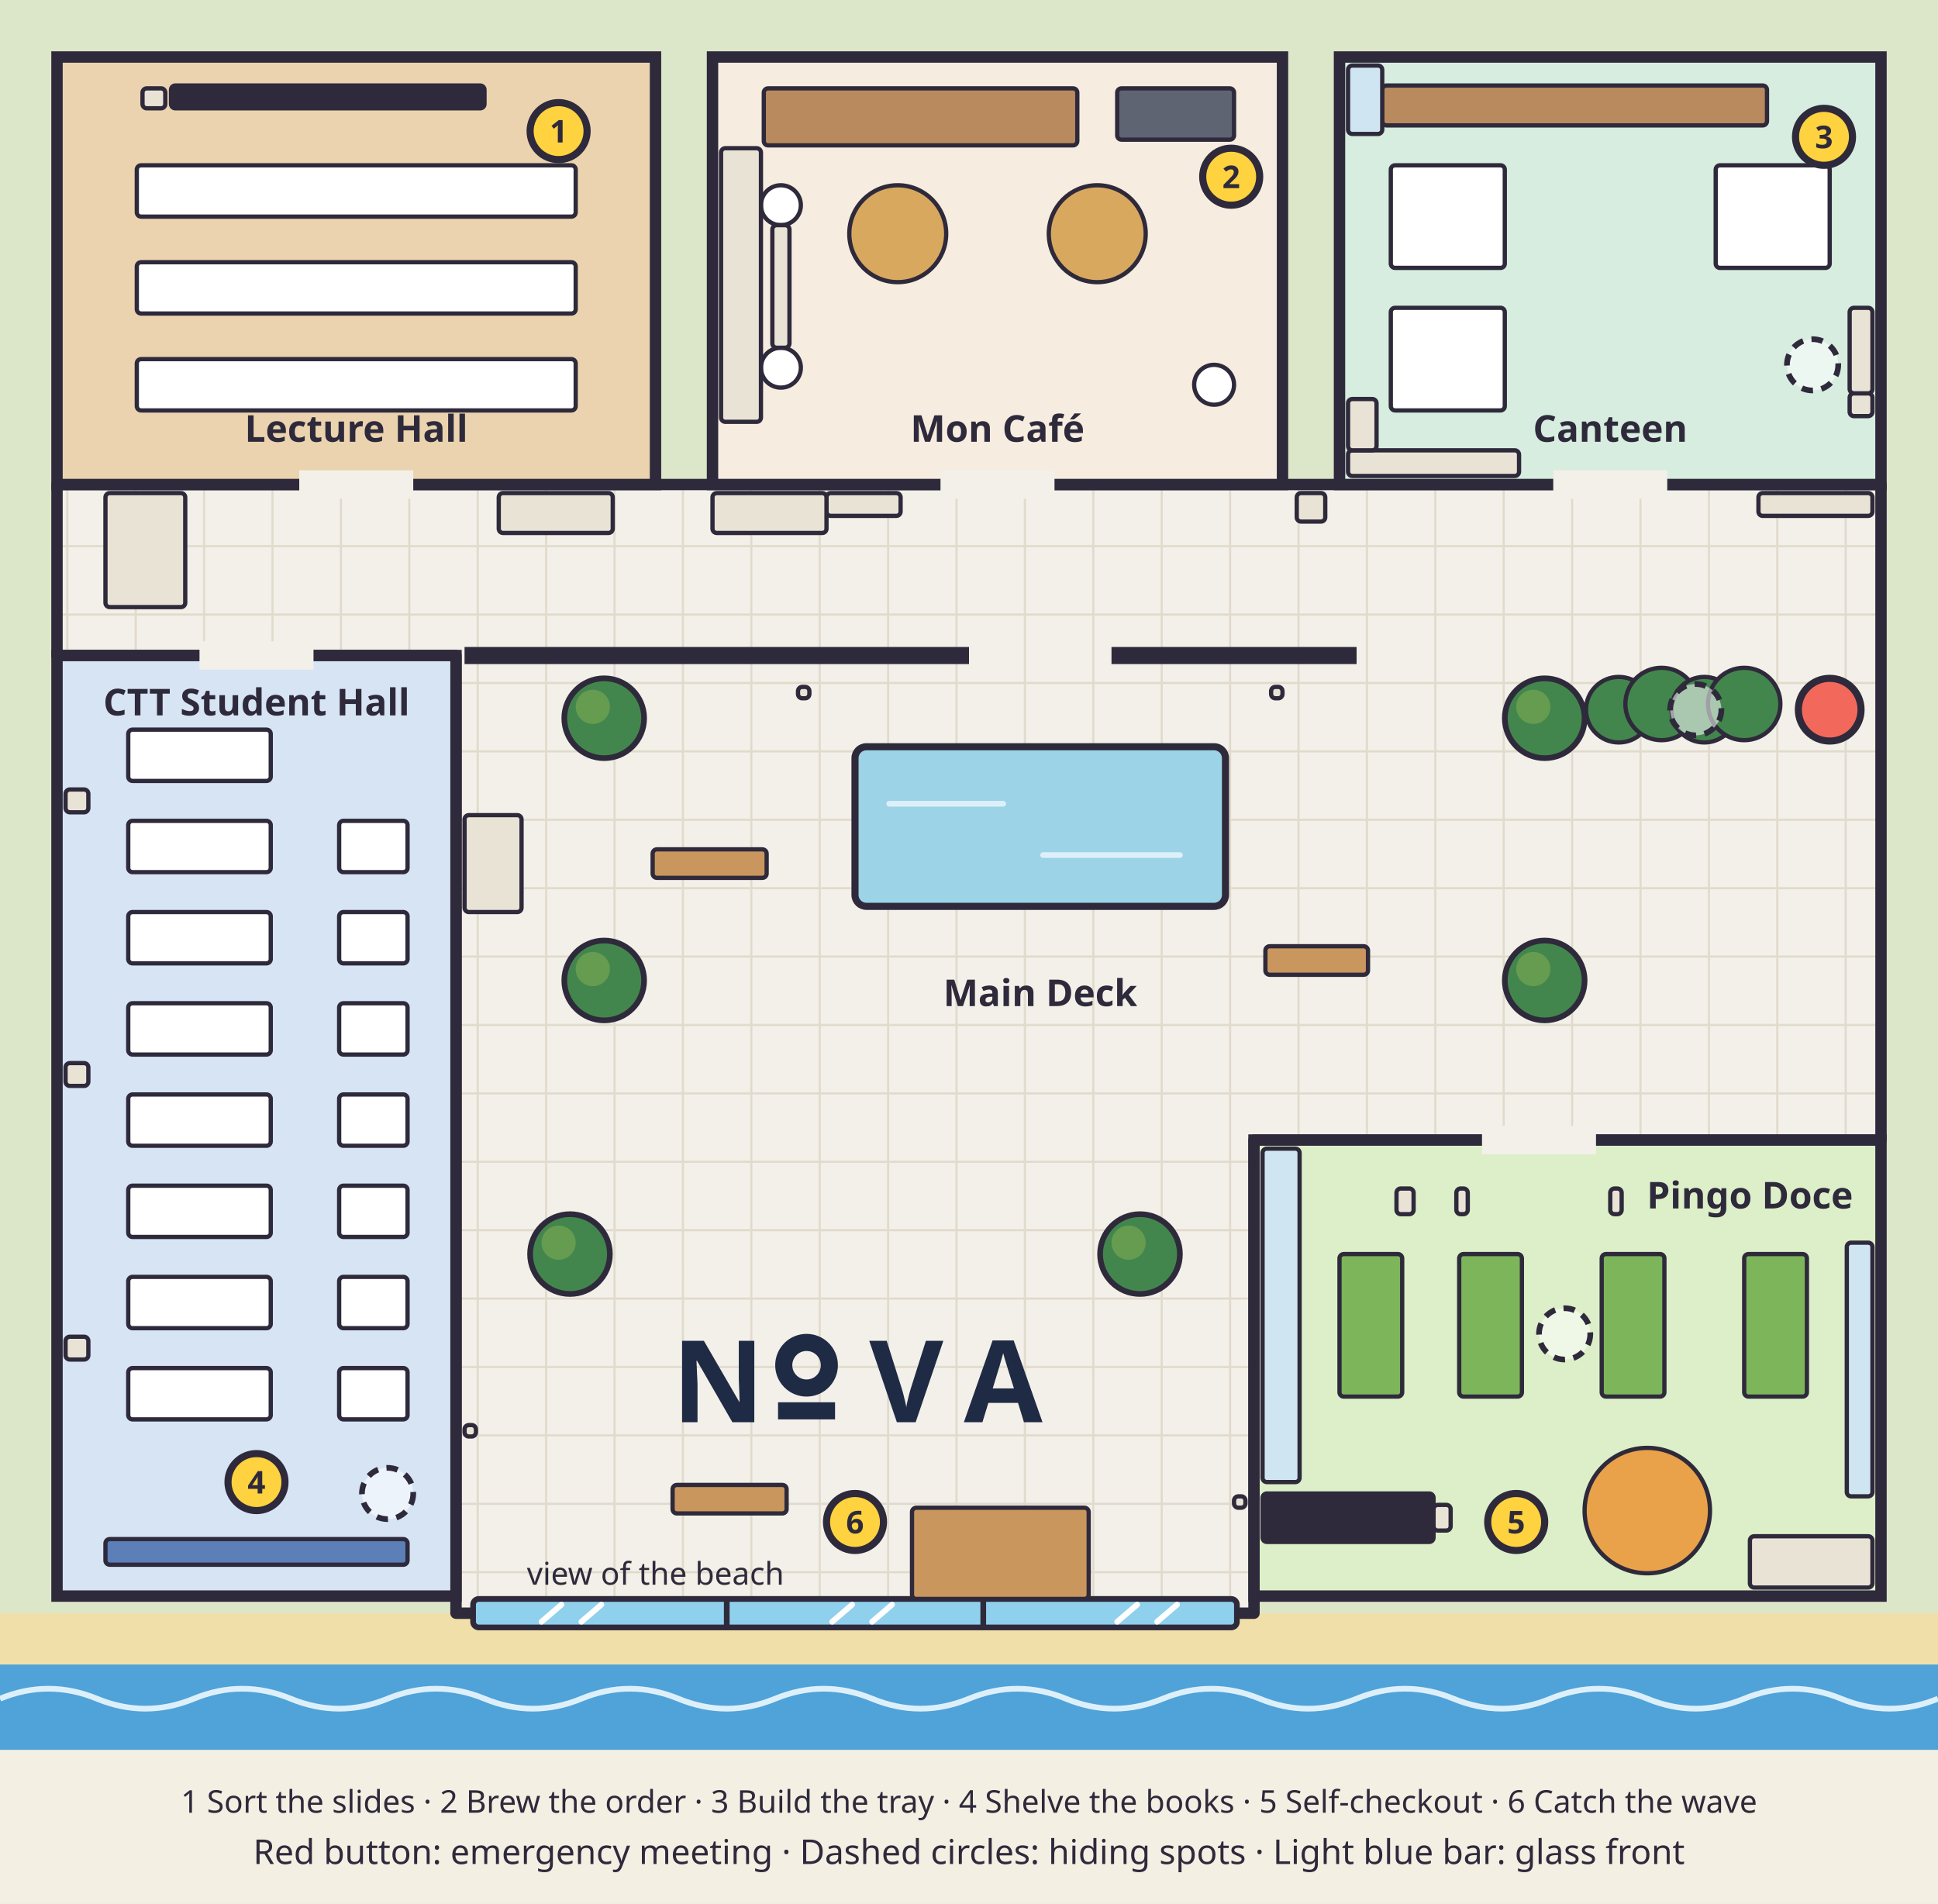
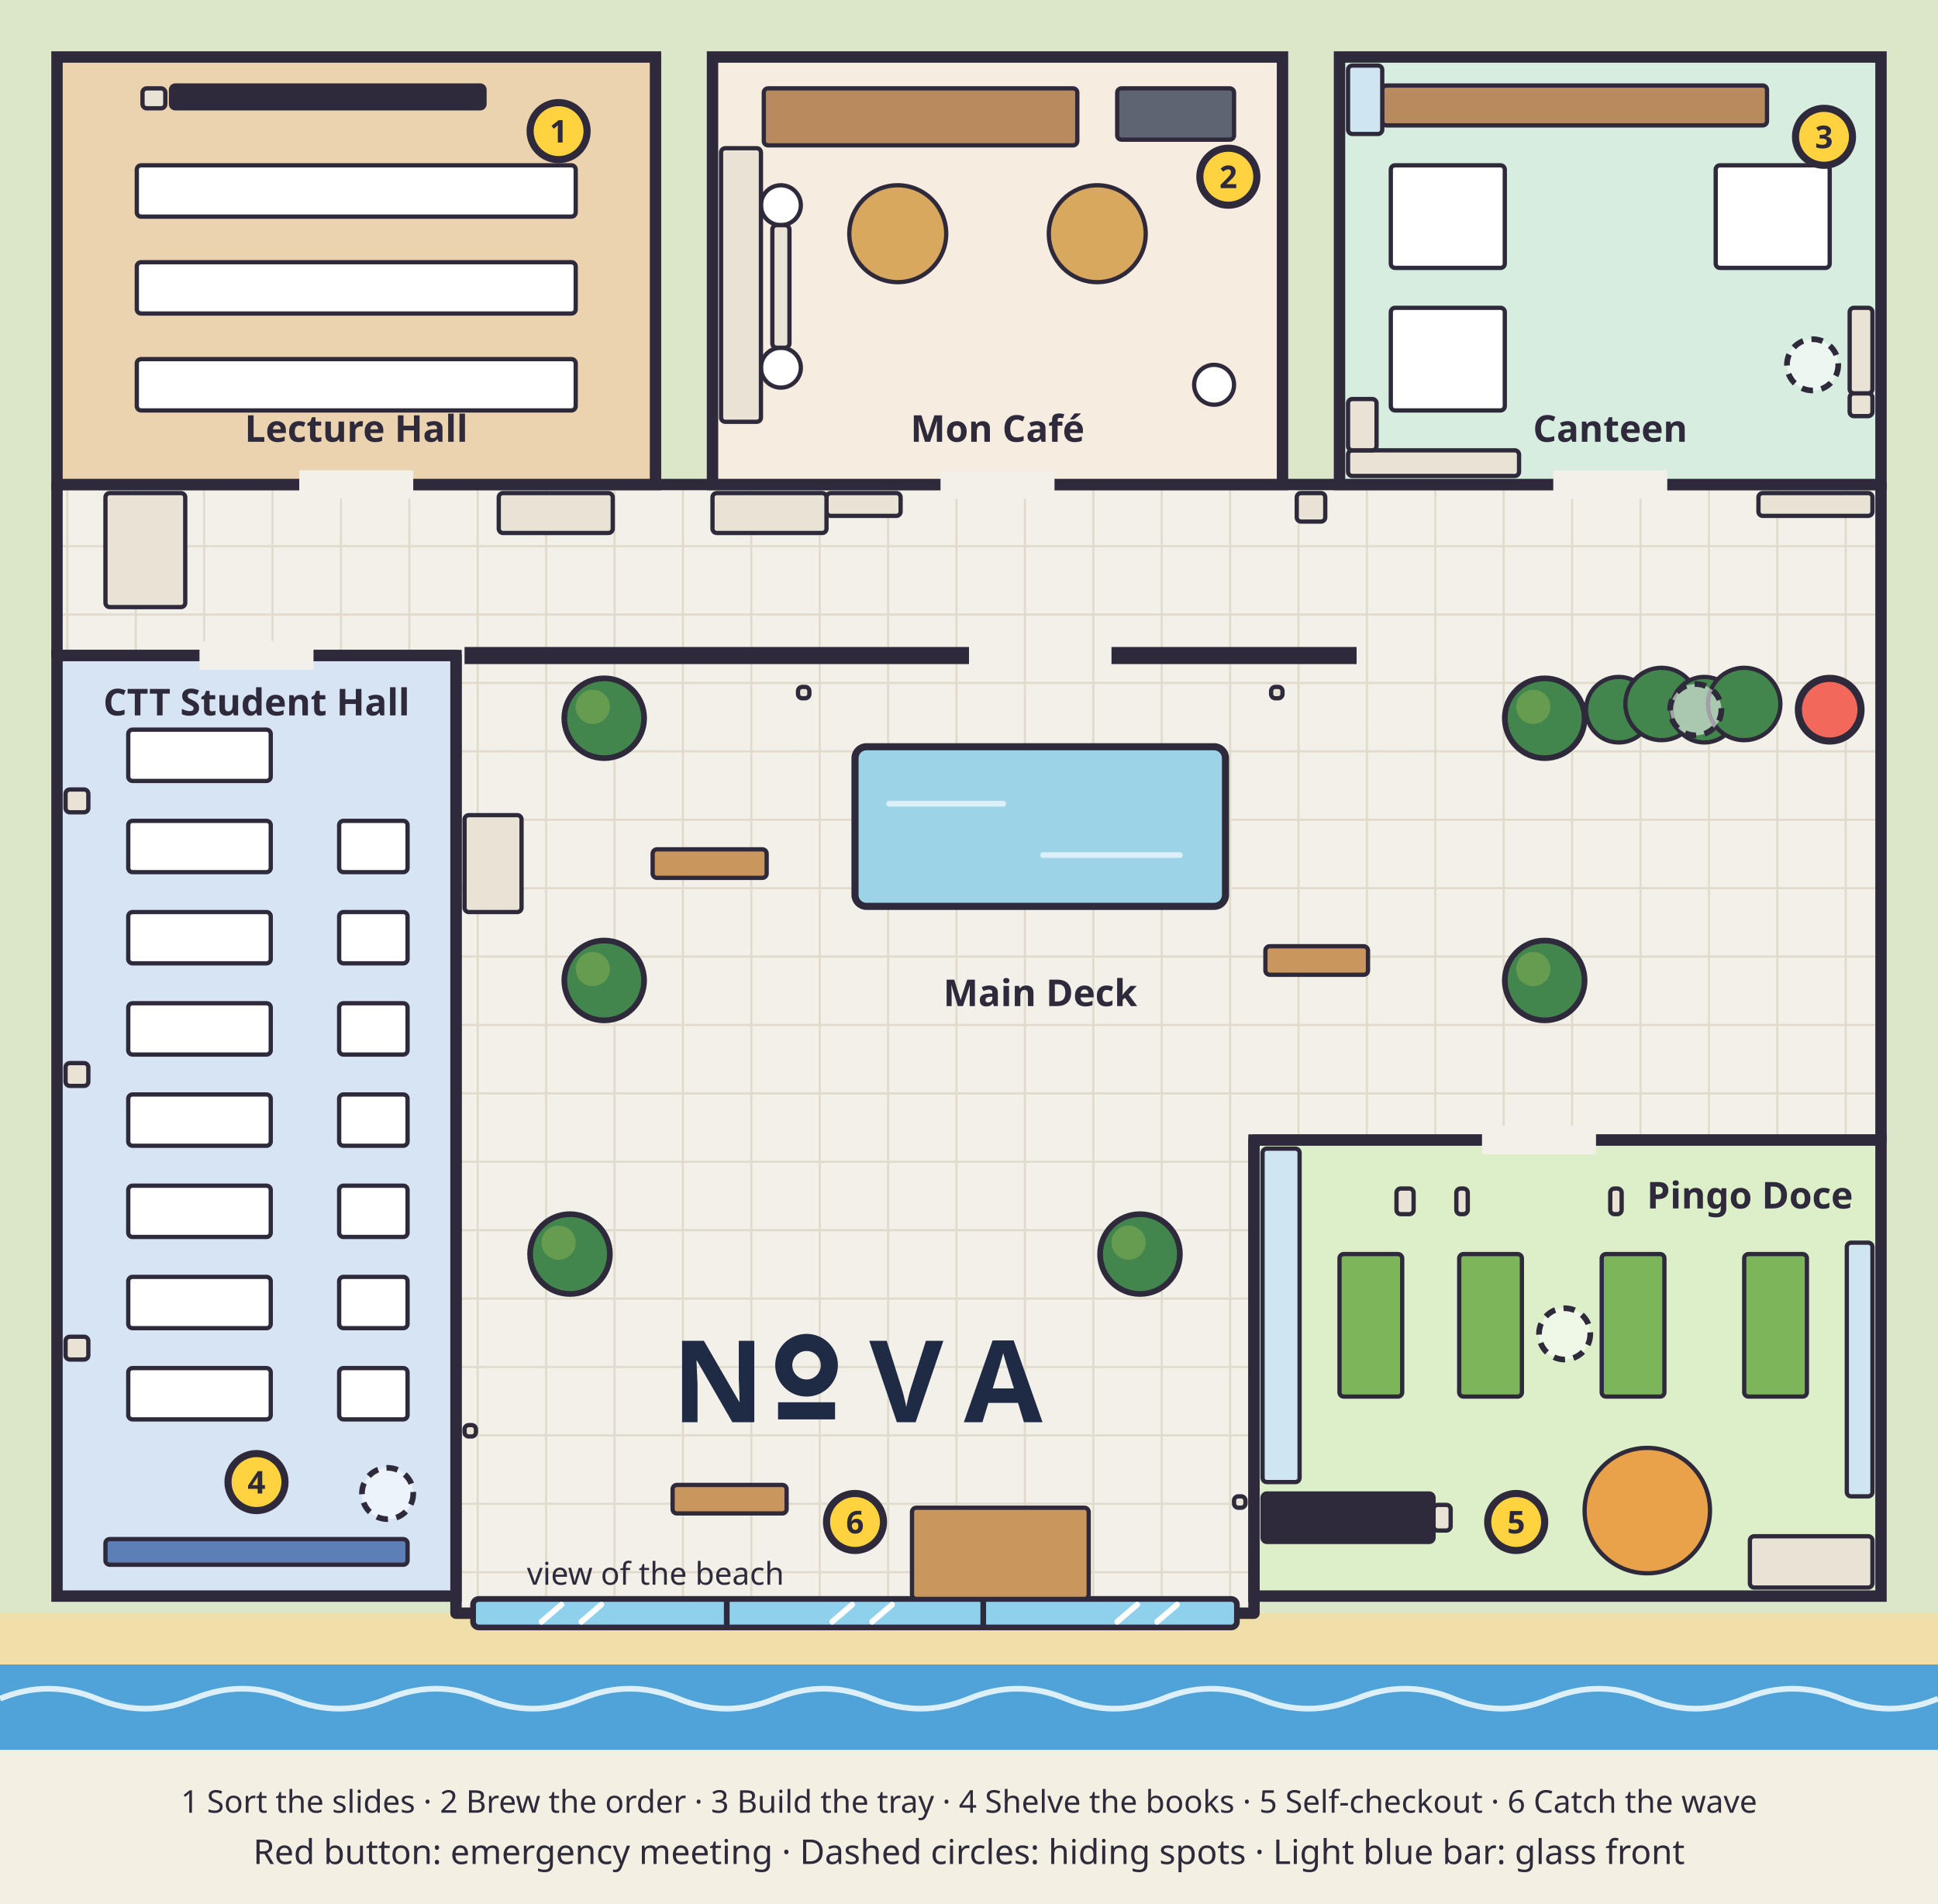
<svg xmlns="http://www.w3.org/2000/svg" viewBox="0 0 680 668" font-family="system-ui, sans-serif">
  <defs>
    <pattern id="paving" width="24" height="24" patternUnits="userSpaceOnUse">
      <rect width="24" height="24" fill="#F3F0E9" />
      <path d="M24 0V24H0" fill="none" stroke="#E1DBCD" stroke-width="1.5" />
    </pattern>
    <g id="tree">
      <circle r="14" fill="#43864D" stroke="#2E2A3B" stroke-width="2" />
      <circle cx="-4" cy="-4" r="6" fill="#659C50" />
    </g>
    <g id="col">
      <circle r="7" fill="#FFFFFF" stroke="#2E2A3B" stroke-width="2.5" />
    </g>
  </defs>
  <rect width="680" height="668" fill="#DCE6C8" />
  <rect x="0" y="566" width="680" height="18" fill="#F0DFA8" />
  <rect x="0" y="584" width="680" height="30" fill="#4FA3D9" />
  <path d="M0 596 q17 -7 34 0 t34 0 t34 0 t34 0 t34 0 t34 0 t34 0 t34 0 t34 0 t34 0 t34 0 t34 0 t34 0 t34 0 t34 0 t34 0 t34 0 t34 0 t34 0 t34 0" fill="none" stroke="#DDF0FA" stroke-width="2" />
  <rect x="0" y="614" width="680" height="54" fill="#F4EFE3" />
  <path d="M20 170 H660 V400 H440 V566 H160 V230 H20 Z" fill="url(#paving)" stroke="#2E2A3B" stroke-width="4" stroke-linejoin="round" />
  <rect x="300" y="262" width="130" height="56" rx="4" fill="#9CD3E6" stroke="#2E2A3B" stroke-width="2.5" />
  <path d="M312 282 h40 M366 300 h48" stroke="#DDF0FA" stroke-width="2" stroke-linecap="round" />
  <use href="#tree" x="212" y="252" />
  <use href="#tree" x="212" y="344" />
  <use href="#tree" x="542" y="252" />
  <use href="#tree" x="542" y="344" />
  <use href="#tree" x="200" y="440" />
  <use href="#tree" x="400" y="440" />
  <g fill="#1F2A44">
    <text x="252" y="499" text-anchor="middle" font-size="40" font-weight="900">N</text>
    <circle cx="283" cy="479" r="8" fill="none" stroke="#1F2A44" stroke-width="6" />
    <rect x="273" y="492" width="20" height="6" />
    <text x="318" y="499" text-anchor="middle" font-size="40" font-weight="900">V</text>
    <text x="352" y="499" text-anchor="middle" font-size="40" font-weight="900">A</text>
  </g>
  <text x="365" y="353" text-anchor="middle" font-size="13" font-weight="700" fill="#2E2A3B">Main Deck</text>
  <text x="230" y="556" text-anchor="middle" font-size="11" fill="#2E2A3B">view of the beach</text>
  <rect x="166" y="561" width="268" height="10" rx="2" fill="#8FD0EC" stroke="#2E2A3B" stroke-width="2" />
  <path d="M190 569 l7 -6 M204 569 l7 -6 M292 569 l7 -6 M306 569 l7 -6 M392 569 l7 -6 M406 569 l7 -6" stroke="#FFFFFF" stroke-width="2" stroke-linecap="round" />
  <path d="M255 561 v10 M345 561 v10" stroke="#2E2A3B" stroke-width="2" />
  <rect x="20" y="20" width="210" height="150" fill="#EAD3AE" stroke="#2E2A3B" stroke-width="4" />
  <rect x="250" y="20" width="200" height="150" fill="#F6ECE0" stroke="#2E2A3B" stroke-width="4" />
  <rect x="470" y="20" width="190" height="150" fill="#D7EDDF" stroke="#2E2A3B" stroke-width="4" />
  <rect x="20" y="230" width="140" height="330" fill="#D6E4F4" stroke="#2E2A3B" stroke-width="4" />
  <rect x="440" y="400" width="220" height="160" fill="#DCEFC8" stroke="#2E2A3B" stroke-width="4" />
  <rect x="163" y="227" width="177" height="6" fill="#2E2A3B" />
  <rect x="390" y="227" width="86" height="6" fill="#2E2A3B" />
  <g stroke="#2E2A3B" stroke-width="1.5">
    <rect x="60" y="30" width="110" height="8" rx="1.5" fill="#2E2A3B" />
    <rect x="50" y="31" width="8" height="7" rx="1.5" fill="#E9E3D6" />
    <rect x="48" y="58" width="154" height="18" rx="1.5" fill="#FFFFFF" />
    <rect x="48" y="92" width="154" height="18" rx="1.5" fill="#FFFFFF" />
    <rect x="48" y="126" width="154" height="18" rx="1.5" fill="#FFFFFF" />
    <rect x="268" y="31" width="110" height="20" rx="1.5" fill="#B98A5E" />
    <rect x="392" y="31" width="41" height="18" rx="1.5" fill="#5E6472" />
    <circle cx="274" cy="72" r="7" fill="#FFFFFF" />
    <circle cx="274" cy="129" r="7" fill="#FFFFFF" />
    <circle cx="426" cy="135" r="7" fill="#FFFFFF" />
    <circle cx="315" cy="82" r="17" fill="#D9A85F" />
    <circle cx="385" cy="82" r="17" fill="#D9A85F" />
    <rect x="253" y="52" width="14" height="96" rx="1.5" fill="#E9E3D6" />
    <rect x="271" y="79" width="6" height="43" rx="1.5" fill="#E9E3D6" />
    <rect x="485" y="30" width="135" height="14" rx="1.5" fill="#B98A5E" />
    <rect x="488" y="58" width="40" height="36" rx="1.5" fill="#FFFFFF" />
    <rect x="602" y="58" width="40" height="36" rx="1.5" fill="#FFFFFF" />
    <rect x="488" y="108" width="40" height="36" rx="1.5" fill="#FFFFFF" />
    <rect x="473" y="158" width="60" height="9" rx="1.5" fill="#E9E3D6" />
    <rect x="473" y="23" width="12" height="24" rx="1.5" fill="#CFE6F2" />
    <rect x="649" y="138" width="8" height="8" rx="1.5" fill="#E9E3D6" />
    <rect x="649" y="108" width="8" height="30" rx="1.5" fill="#E9E3D6" />
    <rect x="473" y="140" width="10" height="18" rx="1.5" fill="#E9E3D6" />
    <rect x="45" y="256" width="50" height="18" rx="1.5" fill="#FFFFFF" />
    <rect x="45" y="288" width="50" height="18" rx="1.5" fill="#FFFFFF" />
    <rect x="45" y="320" width="50" height="18" rx="1.5" fill="#FFFFFF" />
    <rect x="45" y="352" width="50" height="18" rx="1.5" fill="#FFFFFF" />
    <rect x="45" y="384" width="50" height="18" rx="1.5" fill="#FFFFFF" />
    <rect x="45" y="416" width="50" height="18" rx="1.5" fill="#FFFFFF" />
    <rect x="45" y="448" width="50" height="18" rx="1.5" fill="#FFFFFF" />
    <rect x="45" y="480" width="50" height="18" rx="1.5" fill="#FFFFFF" />
    <rect x="37" y="540" width="106" height="9" rx="1.5" fill="#5C7FB8" />
    <rect x="119" y="288" width="24" height="18" rx="1.5" fill="#FFFFFF" />
    <rect x="119" y="320" width="24" height="18" rx="1.5" fill="#FFFFFF" />
    <rect x="119" y="352" width="24" height="18" rx="1.5" fill="#FFFFFF" />
    <rect x="119" y="384" width="24" height="18" rx="1.5" fill="#FFFFFF" />
    <rect x="119" y="416" width="24" height="18" rx="1.5" fill="#FFFFFF" />
    <rect x="119" y="448" width="24" height="18" rx="1.5" fill="#FFFFFF" />
    <rect x="119" y="480" width="24" height="18" rx="1.5" fill="#FFFFFF" />
    <rect x="23" y="277" width="8" height="8" rx="1.5" fill="#E9E3D6" />
    <rect x="23" y="373" width="8" height="8" rx="1.5" fill="#E9E3D6" />
    <rect x="23" y="469" width="8" height="8" rx="1.5" fill="#E9E3D6" />
    <rect x="470" y="440" width="22" height="50" rx="1.5" fill="#7DB55A" />
    <rect x="512" y="440" width="22" height="50" rx="1.5" fill="#7DB55A" />
    <rect x="562" y="440" width="22" height="50" rx="1.5" fill="#7DB55A" />
    <rect x="612" y="440" width="22" height="50" rx="1.5" fill="#7DB55A" />
    <rect x="443" y="524" width="60" height="17" rx="1.5" fill="#2E2A3B" />
    <rect x="511" y="417" width="4" height="9" rx="1.5" fill="#E9E3D6" />
    <rect x="565" y="417" width="4" height="9" rx="1.5" fill="#E9E3D6" />
    <rect x="443" y="403" width="13" height="117" rx="1.5" fill="#CFE6F2" />
    <rect x="648" y="436" width="9" height="89" rx="1.5" fill="#CFE6F2" />
    <circle cx="578" cy="530" r="22" fill="#E9A24A" />
    <rect x="614" y="539" width="43" height="18" rx="1.5" fill="#E9E3D6" />
    <rect x="490" y="417" width="6" height="9" rx="1.5" fill="#E9E3D6" />
    <rect x="503" y="528" width="6" height="9" rx="1.5" fill="#E9E3D6" />
    <rect x="37" y="173" width="28" height="40" rx="1.5" fill="#E9E3D6" />
    <rect x="175" y="173" width="40" height="14" rx="1.5" fill="#E9E3D6" />
    <rect x="290" y="173" width="26" height="8" rx="1.5" fill="#E9E3D6" />
    <rect x="250" y="173" width="40" height="14" rx="1.5" fill="#E9E3D6" />
    <rect x="455" y="173" width="10" height="10" rx="1.5" fill="#E9E3D6" />
    <rect x="617" y="173" width="40" height="8" rx="1.5" fill="#E9E3D6" />
    <rect x="229" y="298" width="40" height="10" rx="1.5" fill="#C9965E" />
    <rect x="444" y="332" width="36" height="10" rx="1.5" fill="#C9965E" />
    <rect x="236" y="521" width="40" height="10" rx="1.5" fill="#C9965E" />
    <rect x="280" y="241" width="4" height="4" rx="1.5" fill="#E9E3D6" />
    <rect x="446" y="241" width="4" height="4" rx="1.5" fill="#E9E3D6" />
    <rect x="163" y="500" width="4" height="4" rx="1.5" fill="#E9E3D6" />
    <rect x="433" y="525" width="4" height="4" rx="1.5" fill="#E9E3D6" />
    <rect x="163" y="286" width="20" height="34" rx="1.5" fill="#E9E3D6" />
    <rect x="320" y="529" width="62" height="32" rx="1.5" fill="#C9965E" />
  </g>
  <text x="125" y="155" text-anchor="middle" font-size="13" font-weight="700" fill="#2E2A3B">Lecture Hall</text>
  <text x="350" y="155" text-anchor="middle" font-size="13" font-weight="700" fill="#2E2A3B">Mon Café</text>
  <text x="565" y="155" text-anchor="middle" font-size="13" font-weight="700" fill="#2E2A3B">Canteen</text>
  <text x="90" y="251" text-anchor="middle" font-size="13" font-weight="700" fill="#2E2A3B">CTT Student Hall</text>
  <text x="614" y="424" text-anchor="middle" font-size="13" font-weight="700" fill="#2E2A3B">Pingo Doce</text>
  <g fill="#F3F0E9">
    <rect x="105" y="165" width="40" height="10" />
    <rect x="330" y="165" width="40" height="10" />
    <rect x="545" y="165" width="40" height="10" />
    <rect x="70" y="225" width="40" height="10" />
    <rect x="520" y="395" width="40" height="10" />
  </g>
  <g fill="#43864D" stroke="#2E2A3B" stroke-width="1.5">
    <circle cx="568" cy="249" r="11.5" />
    <circle cx="583" cy="247" r="12.7" />
    <circle cx="598" cy="249" r="11.5" />
    <circle cx="612" cy="247" r="12.7" />
  </g>
  <g fill="#FFFFFF" fill-opacity="0.55" stroke="#2E2A3B" stroke-width="2" stroke-dasharray="4 3">
    <circle cx="595" cy="249" r="9" />
    <circle cx="549" cy="468" r="9" />
    <circle cx="136" cy="524" r="9" />
    <circle cx="636" cy="128" r="9" />
  </g>
  <circle cx="642" cy="249" r="11" fill="#F2695C" stroke="#2E2A3B" stroke-width="2.5" />
  <g font-size="11" font-weight="700" fill="#2E2A3B" text-anchor="middle">
    <circle cx="196" cy="46" r="10" fill="#FFD23F" stroke="#2E2A3B" stroke-width="2.5" />
    <text x="196" y="50">1</text>
-     <circle cx="432" cy="62" r="10" fill="#FFD23F" stroke="#2E2A3B" stroke-width="2.5" />
-     <text x="432" y="66">2</text>
+     <circle cx="431" cy="62" r="10" fill="#FFD23F" stroke="#2E2A3B" stroke-width="2.5" />
+     <text x="431" y="66">2</text>
    <circle cx="640" cy="48" r="10" fill="#FFD23F" stroke="#2E2A3B" stroke-width="2.5" />
    <text x="640" y="52">3</text>
    <circle cx="90" cy="520" r="10" fill="#FFD23F" stroke="#2E2A3B" stroke-width="2.5" />
    <text x="90" y="524">4</text>
    <circle cx="532" cy="534" r="10" fill="#FFD23F" stroke="#2E2A3B" stroke-width="2.5" />
    <text x="532" y="538">5</text>
    <circle cx="300" cy="534" r="10" fill="#FFD23F" stroke="#2E2A3B" stroke-width="2.5" />
    <text x="300" y="538">6</text>
  </g>
  <text x="340" y="636" text-anchor="middle" font-size="11" fill="#2E2A3B">1 Sort the slides · 2 Brew the order · 3 Build the tray · 4 Shelve the books · 5 Self-checkout · 6 Catch the wave</text>
  <text x="340" y="654" text-anchor="middle" font-size="12" fill="#2E2A3B">Red button: emergency meeting · Dashed circles: hiding spots · Light blue bar: glass front</text>
</svg>
